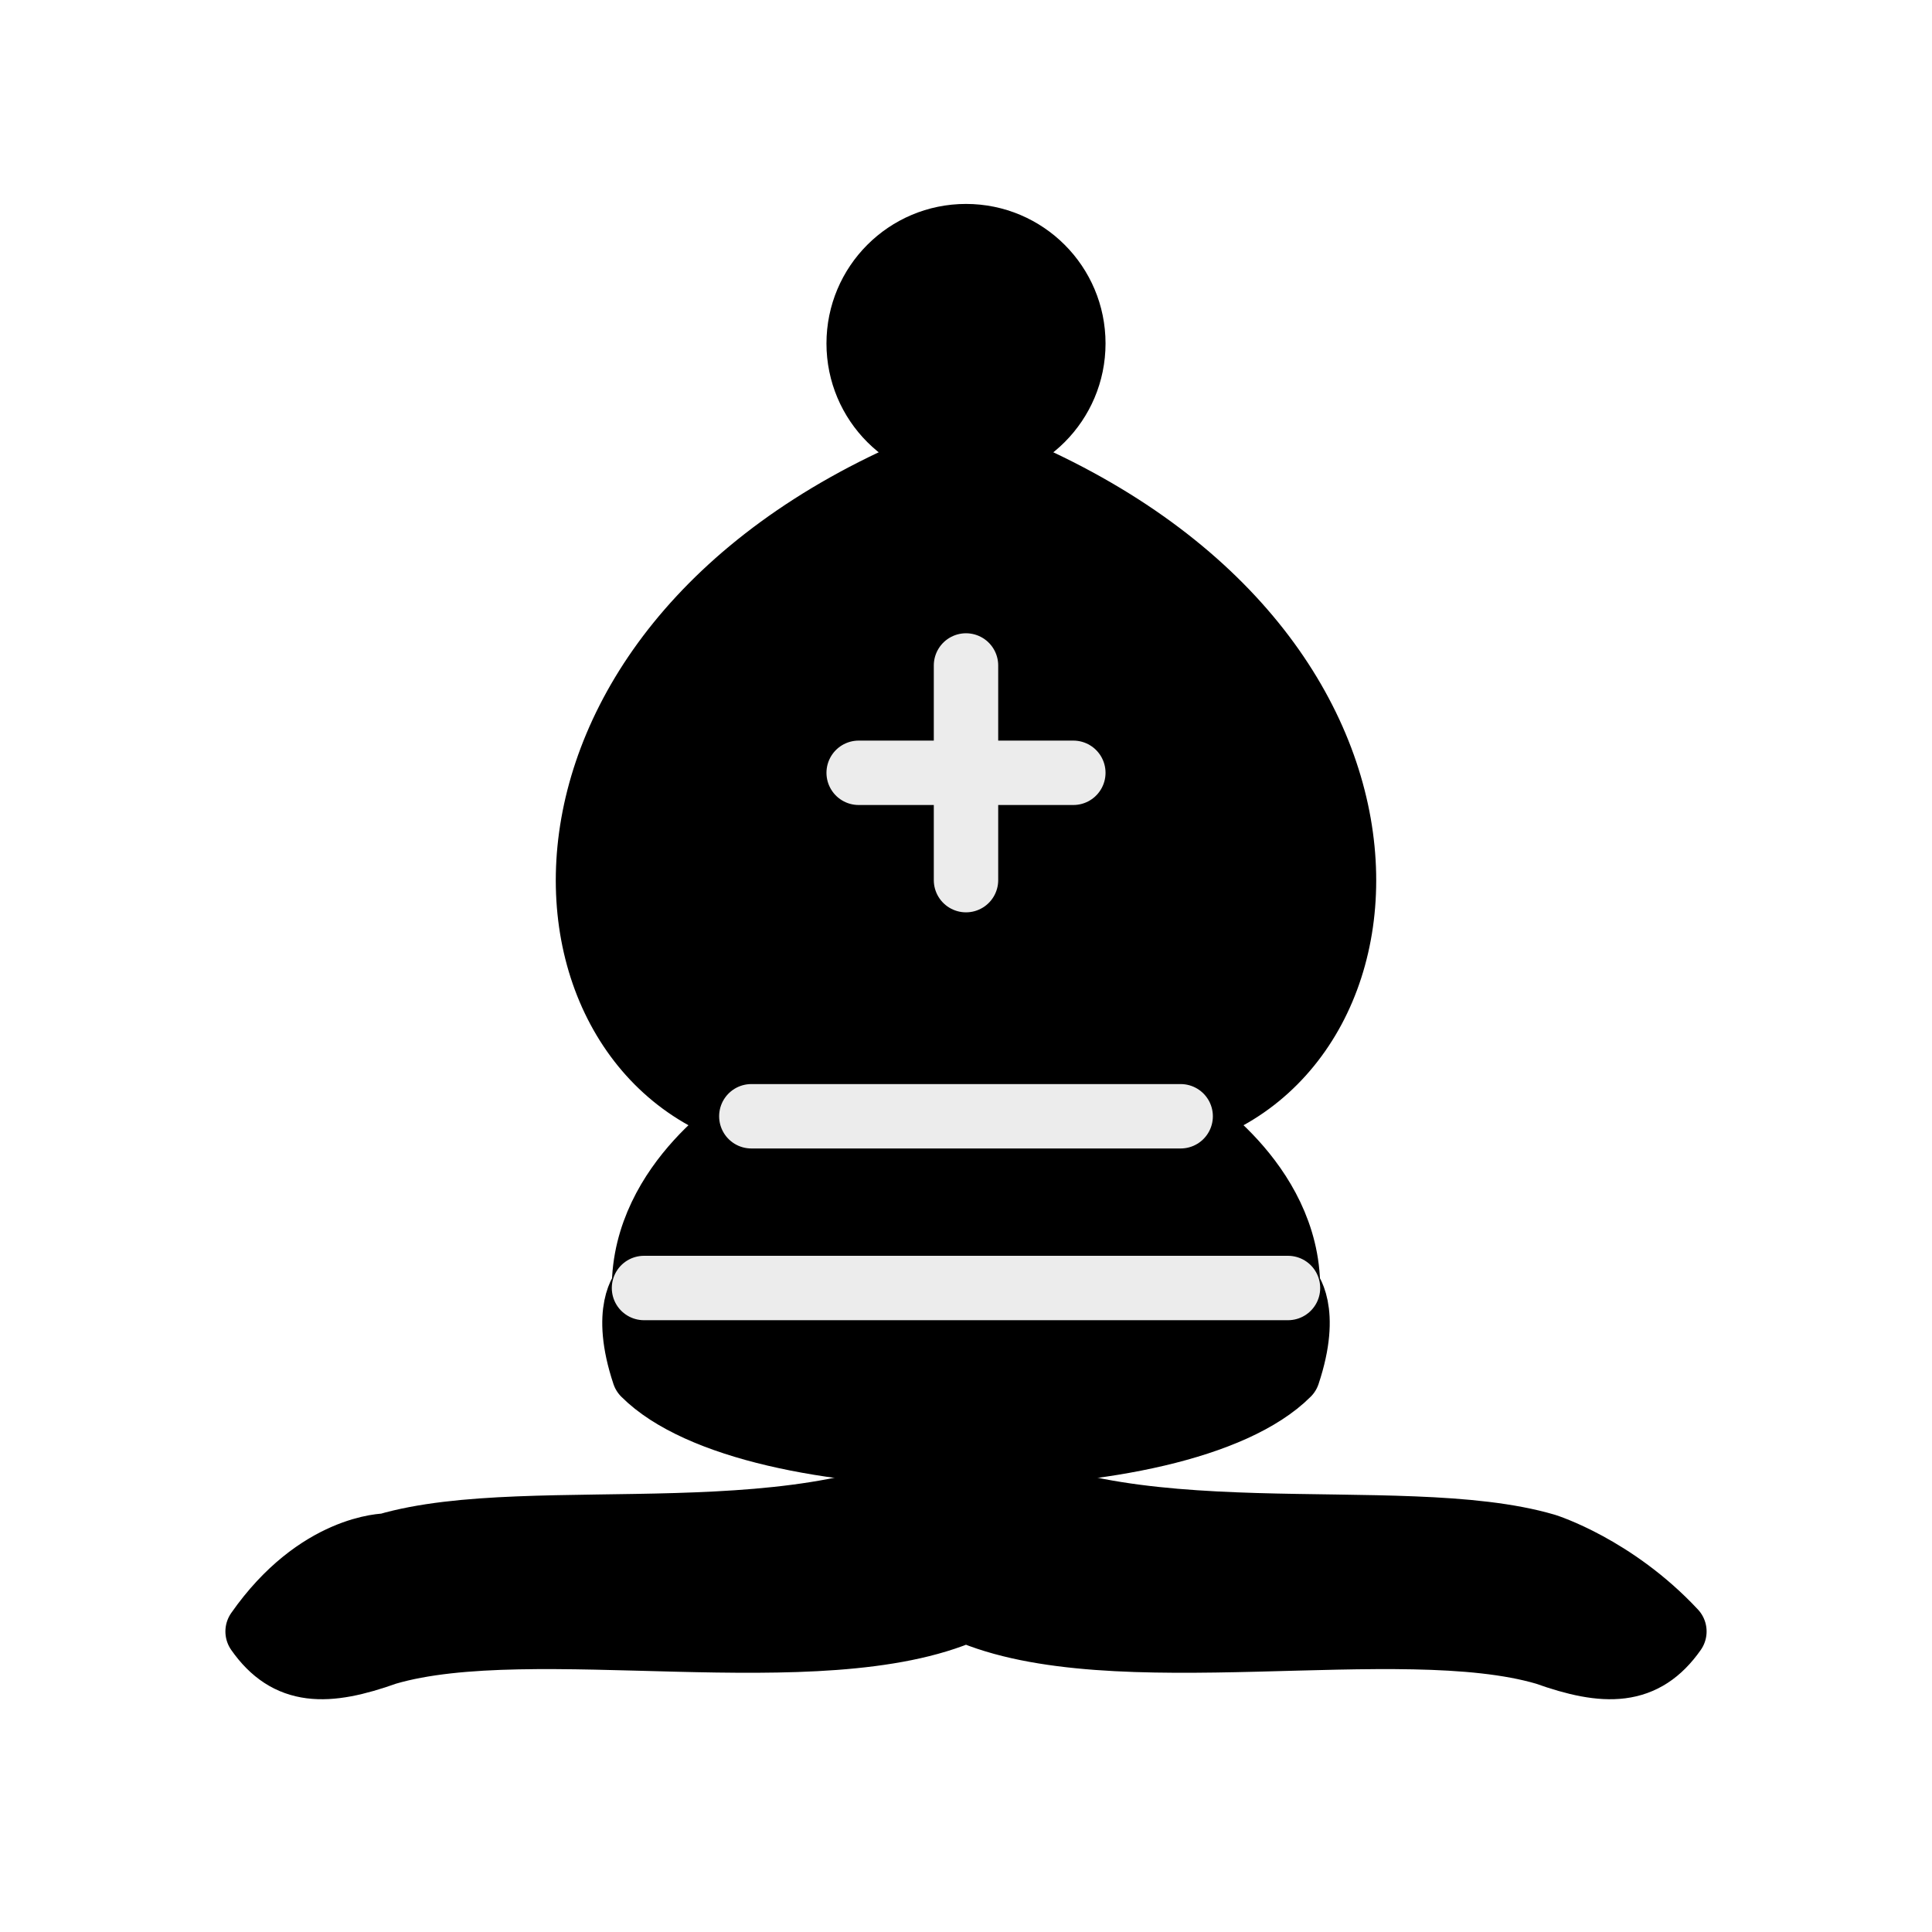
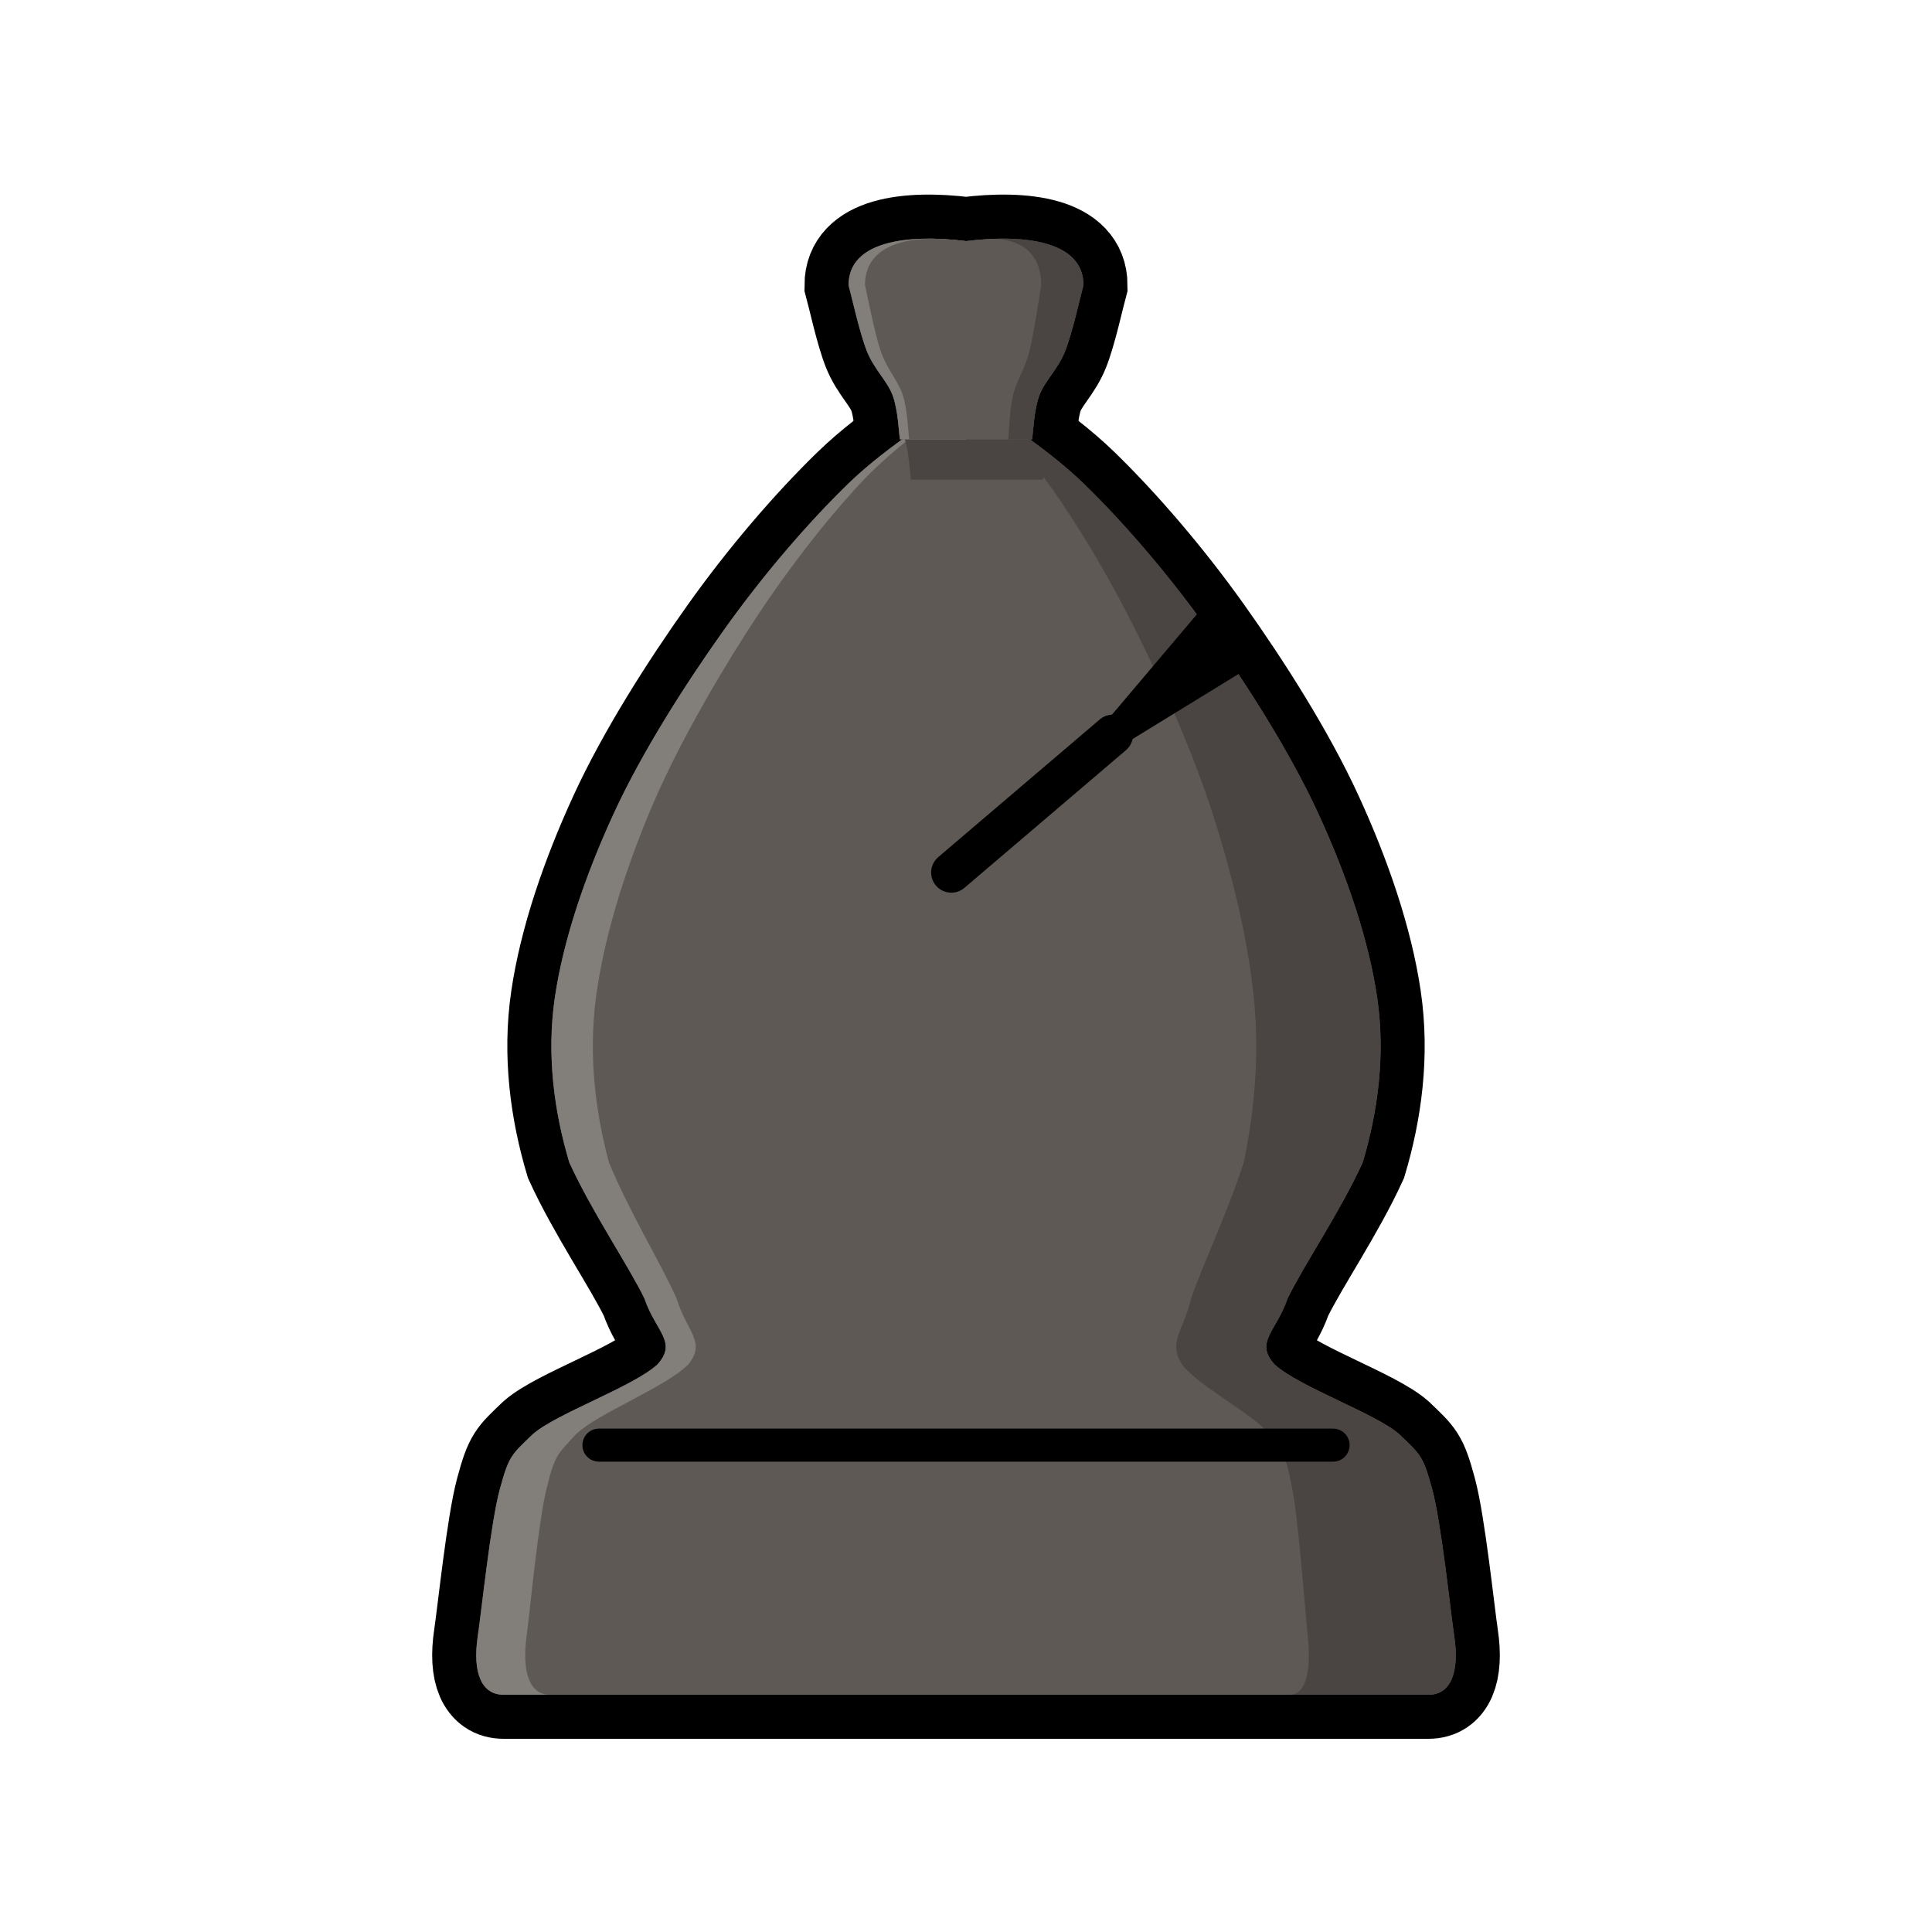
- <svg xmlns="http://www.w3.org/2000/svg" viewBox="0 0 45 45">
-   <g fill="none" fill-rule="evenodd" stroke="#000" stroke-linecap="round" stroke-linejoin="round" stroke-width="1.5">
-     <g fill="#000" stroke-linecap="butt">
-       <path d="M9 36c3.4-1 10.1.4 13.5-2 3.4 2.4 10.1 1 13.5 2 0 0 1.6.5 3 2-.7 1-1.6 1-3 .5-3.4-1-10.1.5-13.5-1-3.4 1.5-10.1 0-13.5 1-1.4.5-2.3.5-3-.5 1.4-2 3-2 3-2z" />
-       <path d="M15 32c2.5 2.5 12.5 2.5 15 0 .5-1.5 0-2 0-2 0-2.5-2.5-4-2.5-4 5.5-1.5 6-11.5-5-15.5-11 4-10.5 14-5 15.5 0 0-2.5 1.5-2.5 4 0 0-.5.5 0 2z" />
-       <path d="M25 8a2.5 2.5 0 1 1-5 0 2.5 2.5 0 1 1 5 0z" />
+ <svg xmlns="http://www.w3.org/2000/svg" viewBox="0 0 50 50">
+   <g id="bb">
+     <defs>
+       <path id="kibitzobb0" d="M25,9.6C25.533,10 27.1,10.933 28.2,12C29.3,13.067 30.533,14.5 31.6,16C32.667,17.5 33.833,19.333 34.6,21C35.367,22.667 35.967,24.417 36.2,26C36.433,27.583 36.215,29.133 35.807,30.5C35.181,31.867 34.211,33.282 33.763,34.2C33.45,35.118 32.85,35.391 33.412,36.008C34.103,36.625 36.153,37.335 36.8,37.9C37.387,38.465 37.45,38.483 37.7,39.4C37.95,40.317 38.2,42.733 38.3,43.4C38.45,44.4 38.2,45 37.6,45L25,45L12.4,45C11.8,45 11.55,44.4 11.7,43.4C11.8,42.733 12.05,40.317 12.3,39.4C12.55,38.483 12.613,38.465 13.2,37.9C13.847,37.335 15.897,36.625 16.588,36.008C17.15,35.391 16.55,35.118 16.237,34.2C15.789,33.282 14.819,31.867 14.193,30.5C13.785,29.133 13.567,27.583 13.8,26C14.033,24.417 14.633,22.667 15.4,21C16.167,19.333 17.333,17.5 18.4,16C19.467,14.5 20.7,13.067 21.8,12C22.9,10.933 24.467,10 25,9.6Z" />
+       <clipPath id="kibitzobb0c">
+         <use href="#kibitzobb0" />
+       </clipPath>
+       <path id="kibitzobb1" d="M25,5.4C26.6,5.2 28.2,5.4 28.2,6.6C28.117,6.9 27.9,7.9 27.7,8.4C27.5,8.9 27.15,9.2 27,9.6C26.85,10 26.833,10.6 26.8,10.8L25,10.8L23.2,10.8C23.167,10.6 23.15,10 23,9.6C22.85,9.2 22.5,8.9 22.3,8.4C22.1,7.9 21.883,6.9 21.8,6.6C21.8,5.4 23.4,5.2 25,5.4Z" />
+       <clipPath id="kibitzobb1c">
+         <use href="#kibitzobb1" />
+       </clipPath>
+       <clipPath id="kibitzobbR0">
+         <rect x="25" y="-10" width="70" height="70" />
+       </clipPath>
+       <clipPath id="kibitzobbL0">
+         <rect x="-45" y="-10" width="70" height="70" />
+       </clipPath>
+     </defs>
+     <g transform="translate(25 45) scale(0.95) translate(-25 -46.2)">
+       <use href="#kibitzobb0" fill="#000" stroke="#000" stroke-width="2.4" stroke-linejoin="miter" stroke-miterlimit="2.5" />
+       <use href="#kibitzobb1" fill="#000" stroke="#000" stroke-width="2.4" stroke-linejoin="miter" stroke-miterlimit="2.5" />
+       <g clip-path="url(#kibitzobb0c)">
+         <use href="#kibitzobb0" fill="#5f5955" />
+         <g clip-path="url(#kibitzobbR0)">
+           <use href="#kibitzobb0" fill="#4a4542" />
+           <use href="#kibitzobb0" transform="translate(25 0) scale(0.7 1) translate(-25 0)" fill="#5f5955" />
+         </g>
+         <g clip-path="url(#kibitzobbL0)">
+           <use href="#kibitzobb0" fill="#827e7a" />
+           <use href="#kibitzobb0" transform="translate(25 0) scale(0.9 1) translate(-25 0)" fill="#5f5955" />
+         </g>
+         <use href="#kibitzobb1" transform="translate(0.3 1.1)" fill="#4a4542" />
+       </g>
+       <g clip-path="url(#kibitzobb1c)">
+         <use href="#kibitzobb1" fill="#5f5955" />
+         <g clip-path="url(#kibitzobbR0)">
+           <use href="#kibitzobb1" fill="#4a4542" />
+           <use href="#kibitzobb1" transform="translate(25 0) scale(0.64 1) translate(-25 0)" fill="#5f5955" />
+         </g>
+         <g clip-path="url(#kibitzobbL0)">
+           <use href="#kibitzobb1" fill="#827e7a" />
+           <use href="#kibitzobb1" transform="translate(25 0) scale(0.86 1) translate(-25 0)" fill="#5f5955" />
+         </g>
+       </g>
+       <path d="M29,18.85 L24.6,22.6" fill="none" stroke="#000" stroke-width="1.1" stroke-linecap="round" />
+       <path d="M15,38.2H35" fill="none" stroke="#000" stroke-width="0.9" stroke-linecap="round" />
+       <path d="M31.6,15.2 L32.9,16.9 L27.2,20.4 Z" fill="#000" />
    </g>
-     <path stroke="#ececec" stroke-linejoin="miter" d="M17.5 26h10M15 30h15m-7.5-14.5v5M20 18h5" />
  </g>
</svg>
